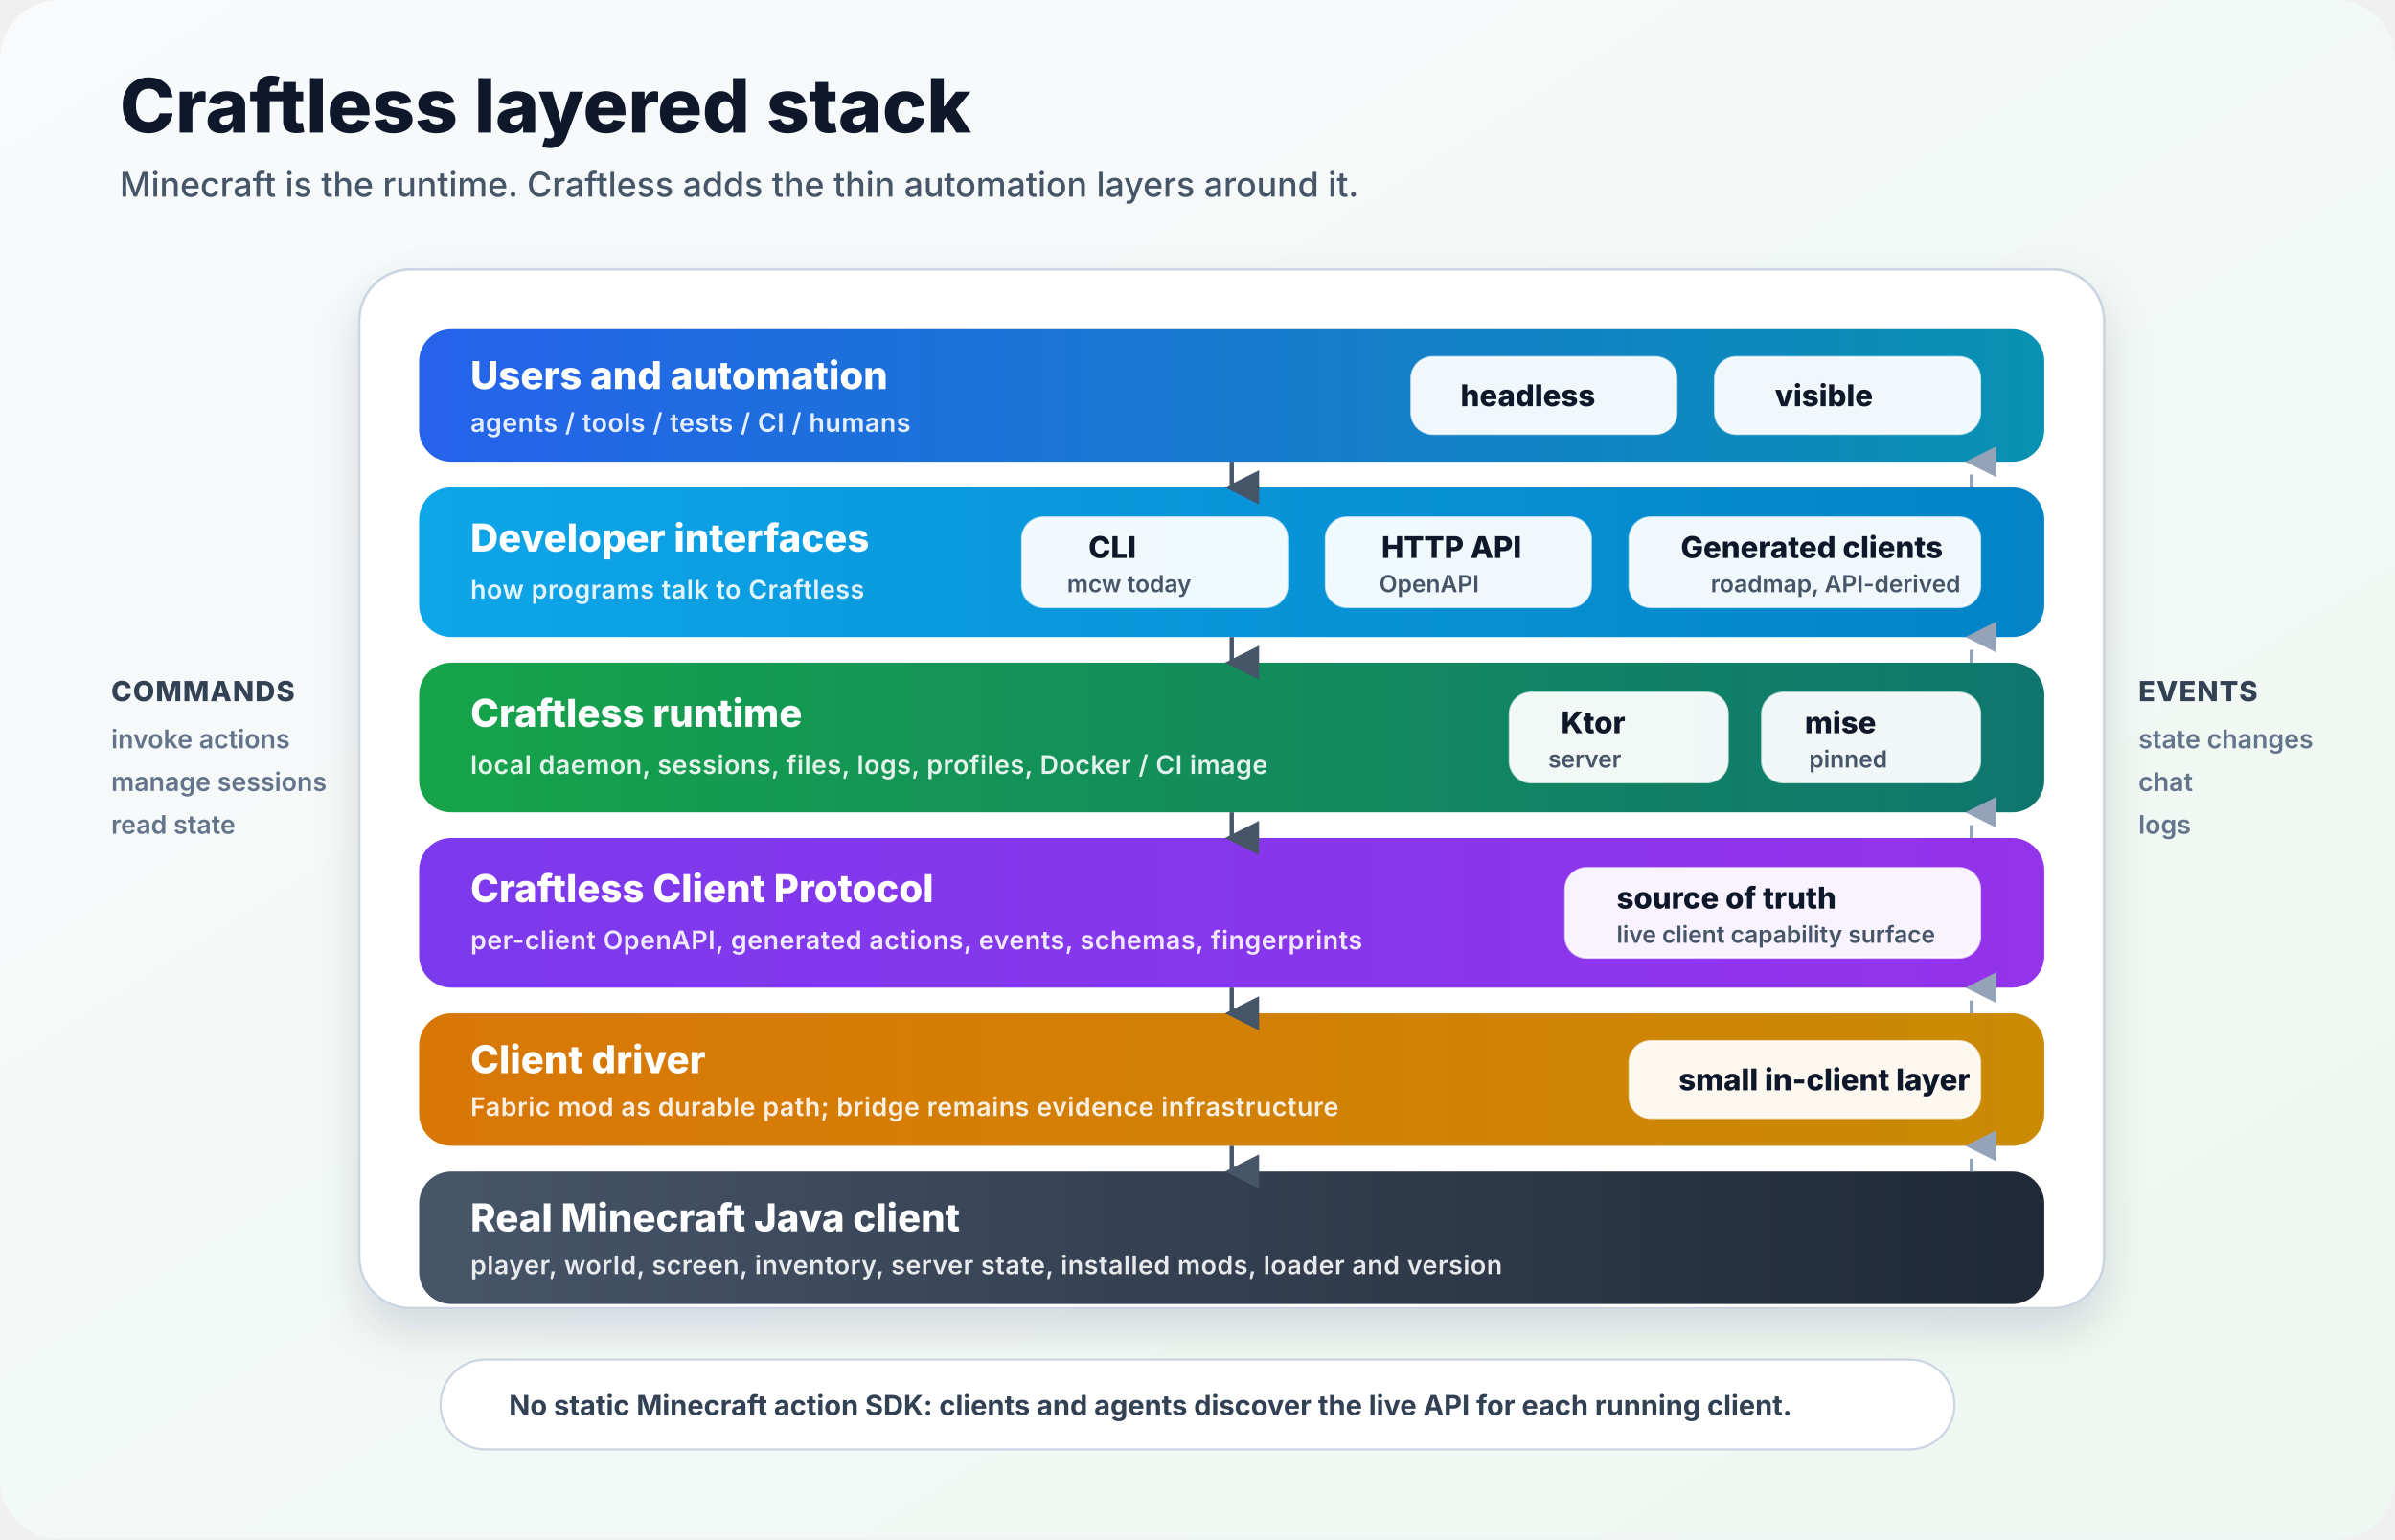
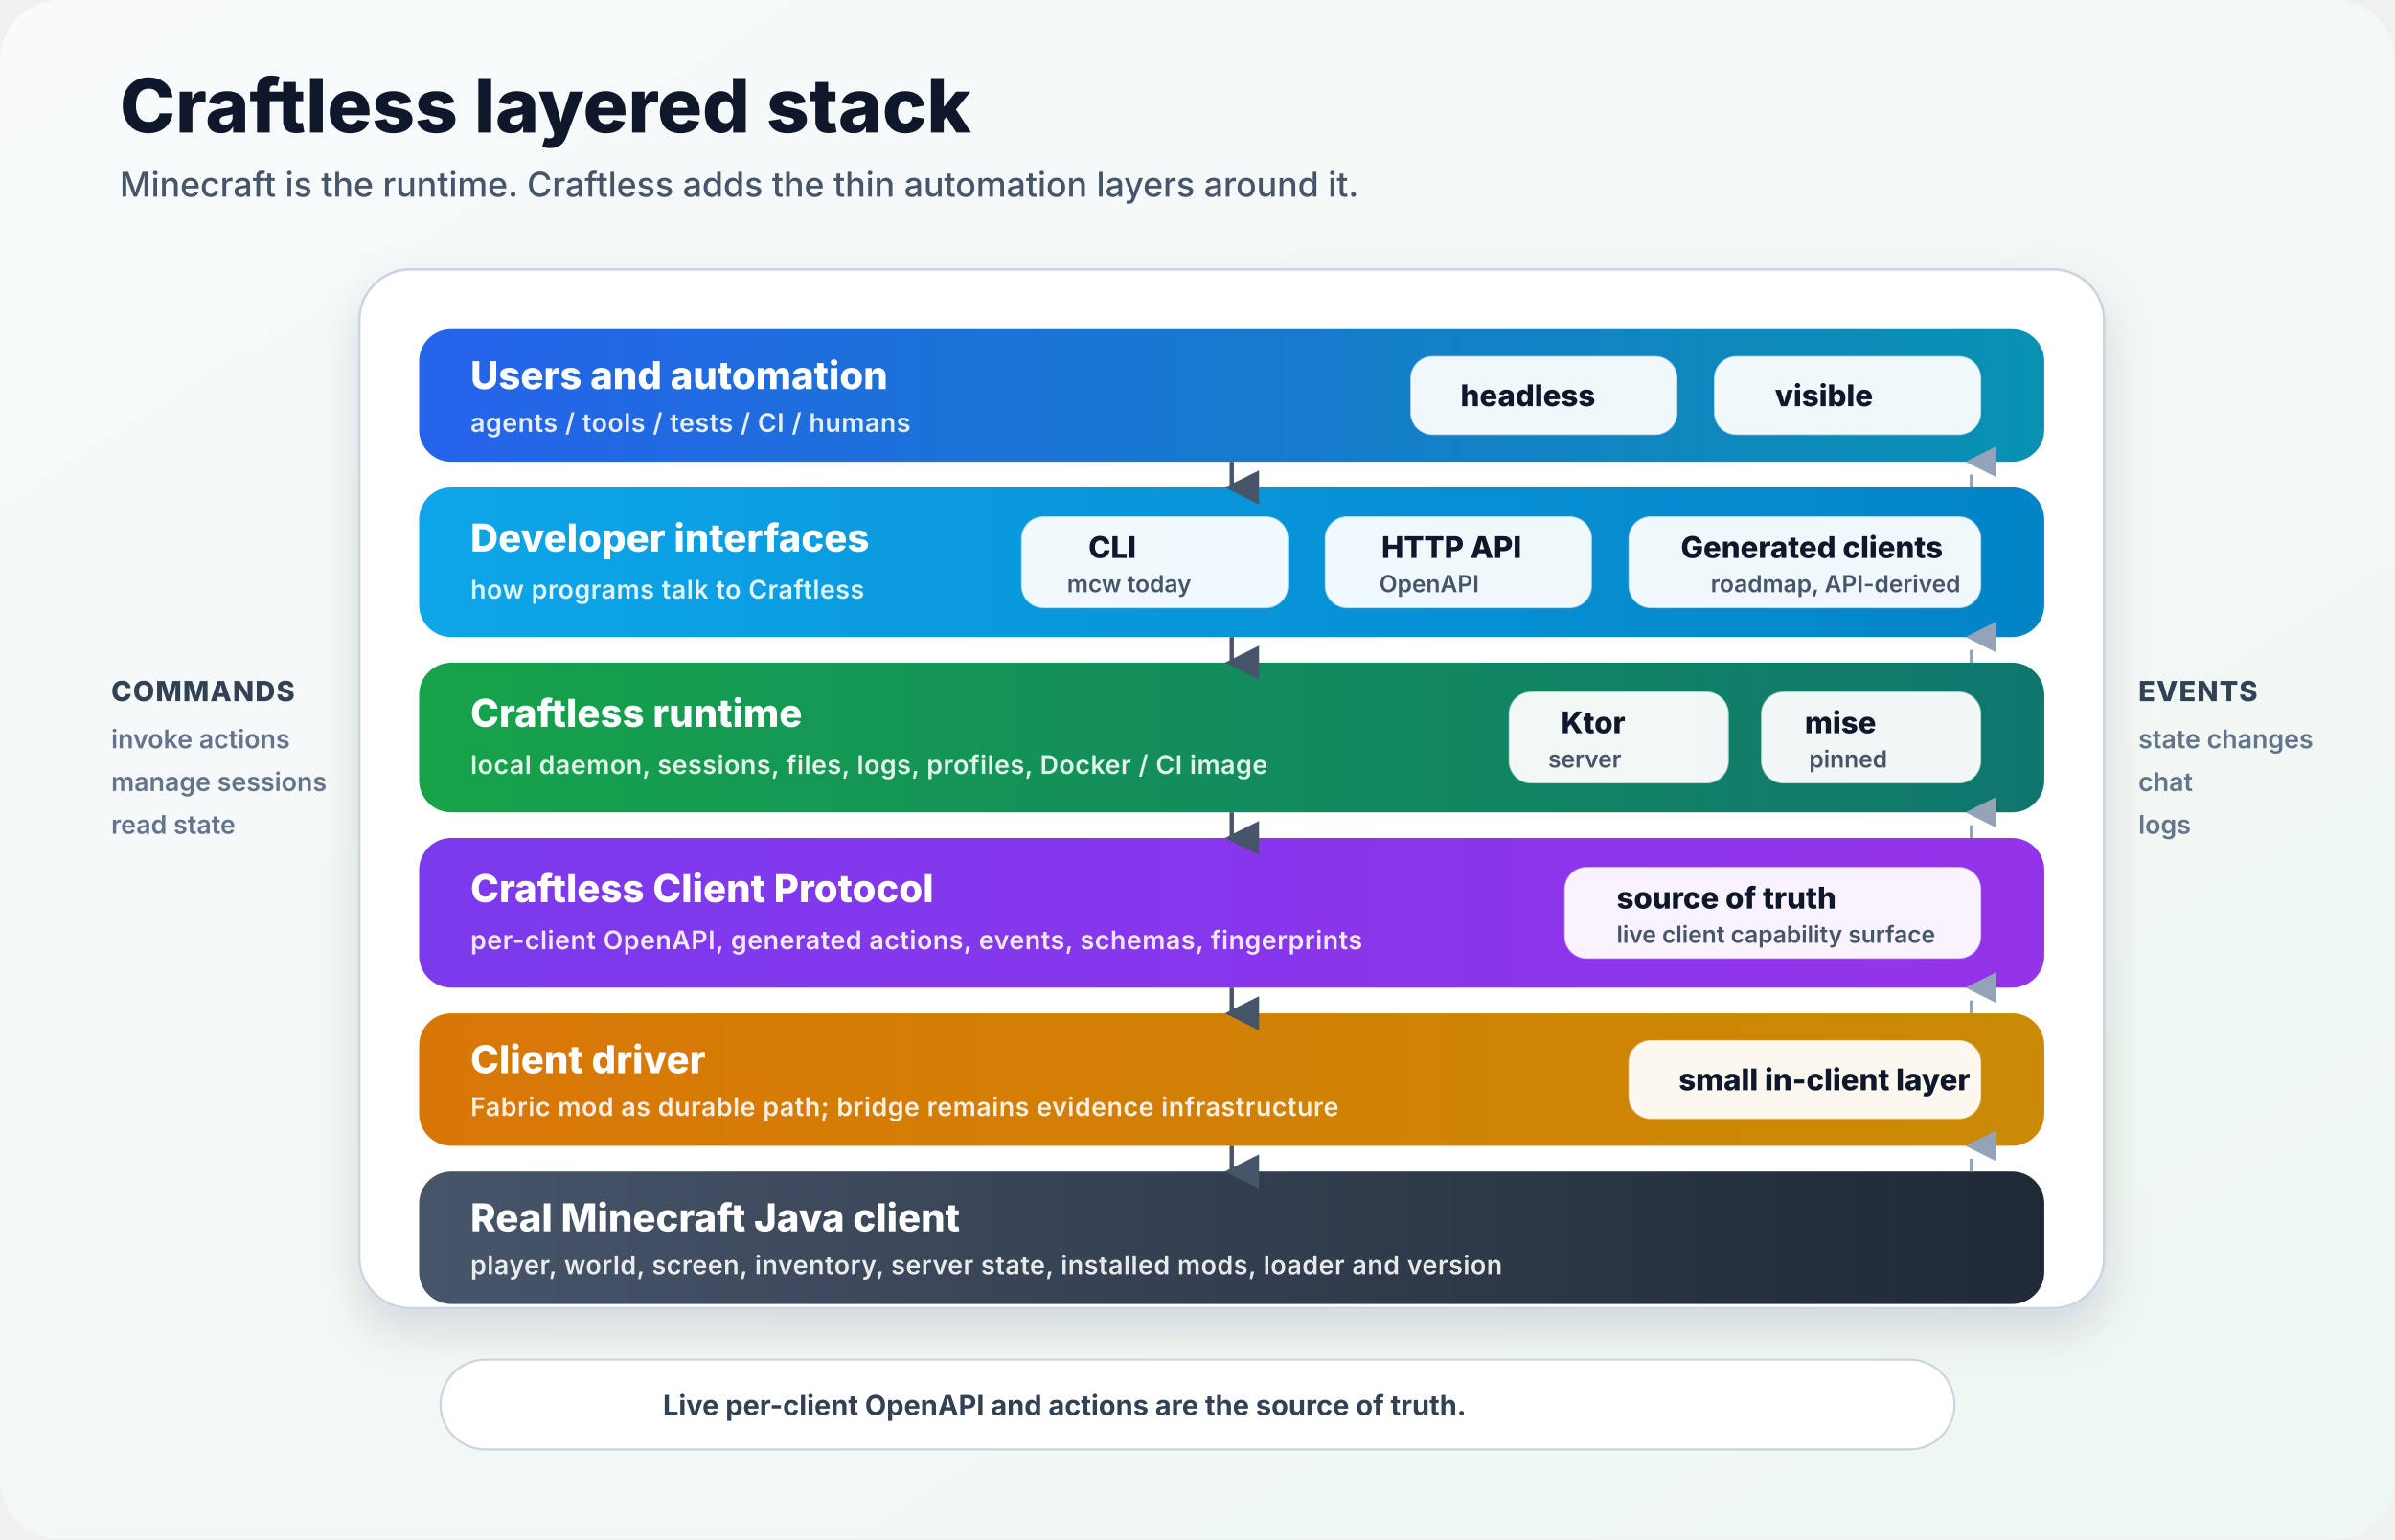
<svg xmlns="http://www.w3.org/2000/svg" width="1120" height="720" viewBox="0 0 1120 720" role="img" aria-labelledby="title desc">
  <defs>
    <linearGradient id="bg" x1="0" x2="1" y1="0" y2="1">
      <stop offset="0%" stop-color="#f8fafc" />
      <stop offset="100%" stop-color="#eef7f1" />
    </linearGradient>
    <linearGradient id="layer-user" x1="0" x2="1" y1="0" y2="0">
      <stop offset="0%" stop-color="#2563eb" />
      <stop offset="100%" stop-color="#0891b2" />
    </linearGradient>
    <linearGradient id="layer-api" x1="0" x2="1" y1="0" y2="0">
      <stop offset="0%" stop-color="#0ea5e9" />
      <stop offset="100%" stop-color="#0284c7" />
    </linearGradient>
    <linearGradient id="layer-runtime" x1="0" x2="1" y1="0" y2="0">
      <stop offset="0%" stop-color="#16a34a" />
      <stop offset="100%" stop-color="#0f766e" />
    </linearGradient>
    <linearGradient id="layer-protocol" x1="0" x2="1" y1="0" y2="0">
      <stop offset="0%" stop-color="#7c3aed" />
      <stop offset="100%" stop-color="#9333ea" />
    </linearGradient>
    <linearGradient id="layer-driver" x1="0" x2="1" y1="0" y2="0">
      <stop offset="0%" stop-color="#d97706" />
      <stop offset="100%" stop-color="#ca8a04" />
    </linearGradient>
    <linearGradient id="layer-client" x1="0" x2="1" y1="0" y2="0">
      <stop offset="0%" stop-color="#475569" />
      <stop offset="100%" stop-color="#1f2937" />
    </linearGradient>
    <filter id="shadow" x="-5%" y="-10%" width="110%" height="130%">
      <feDropShadow dx="0" dy="10" stdDeviation="10" flood-color="#0f172a" flood-opacity="0.13" />
    </filter>
    <marker id="arrow-down" viewBox="0 0 10 10" refX="5" refY="8" markerWidth="8" markerHeight="8" orient="auto">
      <path d="M 0 0 L 5 10 L 10 0 z" fill="#475569" />
    </marker>
    <marker id="arrow-up" viewBox="0 0 10 10" refX="5" refY="2" markerWidth="8" markerHeight="8" orient="auto">
      <path d="M 0 10 L 5 0 L 10 10 z" fill="#94a3b8" />
    </marker>
    <style>
      .root { fill: url(#bg); }
      .title { fill: #0f172a; font: 800 35px system-ui, -apple-system, BlinkMacSystemFont, "Segoe UI", sans-serif; }
      .subtitle { fill: #475569; font: 500 16px system-ui, -apple-system, BlinkMacSystemFont, "Segoe UI", sans-serif; }
      .stack { fill: #ffffff; stroke: #cbd5e1; stroke-width: 1.2; filter: url(#shadow); }
      .layer-label { fill: #ffffff; font: 800 18px system-ui, -apple-system, BlinkMacSystemFont, "Segoe UI", sans-serif; }
      .layer-note { fill: rgba(255,255,255,.88); font: 600 12px system-ui, -apple-system, BlinkMacSystemFont, "Segoe UI", sans-serif; letter-spacing: .02em; }
      .cell { fill: rgba(255,255,255,.94); stroke: rgba(255,255,255,.70); stroke-width: 1; }
      .cell-title { fill: #0f172a; font: 800 14px system-ui, -apple-system, BlinkMacSystemFont, "Segoe UI", sans-serif; }
      .cell-note { fill: #475569; font: 600 11px system-ui, -apple-system, BlinkMacSystemFont, "Segoe UI", sans-serif; }
      .side-title { fill: #334155; font: 800 13px system-ui, -apple-system, BlinkMacSystemFont, "Segoe UI", sans-serif; letter-spacing: .04em; }
      .side-note { fill: #64748b; font: 600 12px system-ui, -apple-system, BlinkMacSystemFont, "Segoe UI", sans-serif; }
      .down { stroke: #475569; stroke-width: 2; marker-end: url(#arrow-down); }
      .up { stroke: #94a3b8; stroke-width: 1.8; stroke-dasharray: 6 7; marker-end: url(#arrow-up); }
      .callout { fill: #ffffff; stroke: #cbd5e1; stroke-width: 1; }
      .callout-text { fill: #334155; font: 700 13px system-ui, -apple-system, BlinkMacSystemFont, "Segoe UI", sans-serif; }
    </style>
  </defs>
  <rect class="root" width="1120" height="720" rx="28" />
  <text class="title" x="56" y="62">Craftless layered stack</text>
  <text class="subtitle" x="56" y="92">Minecraft is the runtime. Craftless adds the thin automation layers around it.</text>
  <rect class="stack" x="168" y="126" width="816" height="486" rx="24" />
  <g transform="translate(196 154)">
    <rect width="760" height="62" rx="15" fill="url(#layer-user)" />
    <text class="layer-label" x="24" y="28">Users and automation</text>
    <text class="layer-note" x="24" y="48">agents / tools / tests / CI / humans</text>
    <rect class="cell" x="464" y="13" width="124" height="36" rx="10" />
    <text class="cell-title" x="487" y="36">headless</text>
    <rect class="cell" x="606" y="13" width="124" height="36" rx="10" />
    <text class="cell-title" x="634" y="36">visible</text>
  </g>
  <g transform="translate(196 228)">
    <rect width="760" height="70" rx="15" fill="url(#layer-api)" />
    <text class="layer-label" x="24" y="30">Developer interfaces</text>
    <text class="layer-note" x="24" y="52">how programs talk to Craftless</text>
    <rect class="cell" x="282" y="14" width="124" height="42" rx="10" />
    <text class="cell-title" x="313" y="33">CLI</text>
    <text class="cell-note" x="303" y="49">mcw today</text>
    <rect class="cell" x="424" y="14" width="124" height="42" rx="10" />
    <text class="cell-title" x="450" y="33">HTTP API</text>
    <text class="cell-note" x="449" y="49">OpenAPI</text>
    <rect class="cell" x="566" y="14" width="164" height="42" rx="10" />
    <text class="cell-title" x="590" y="33">Generated clients</text>
    <text class="cell-note" x="604" y="49">roadmap, API-derived</text>
  </g>
  <g transform="translate(196 310)">
    <rect width="760" height="70" rx="15" fill="url(#layer-runtime)" />
    <text class="layer-label" x="24" y="30">Craftless runtime</text>
    <text class="layer-note" x="24" y="52">local daemon, sessions, files, logs, profiles, Docker / CI image</text>
    <rect class="cell" x="510" y="14" width="102" height="42" rx="10" />
    <text class="cell-title" x="534" y="33">Ktor</text>
    <text class="cell-note" x="528" y="49">server</text>
    <rect class="cell" x="628" y="14" width="102" height="42" rx="10" />
    <text class="cell-title" x="648" y="33">mise</text>
    <text class="cell-note" x="650" y="49">pinned</text>
  </g>
  <g transform="translate(196 392)">
    <rect width="760" height="70" rx="15" fill="url(#layer-protocol)" />
    <text class="layer-label" x="24" y="30">Craftless Client Protocol</text>
    <text class="layer-note" x="24" y="52">per-client OpenAPI, generated actions, events, schemas, fingerprints</text>
    <rect class="cell" x="536" y="14" width="194" height="42" rx="10" />
    <text class="cell-title" x="560" y="33">source of truth</text>
    <text class="cell-note" x="560" y="49">live client capability surface</text>
  </g>
  <g transform="translate(196 474)">
    <rect width="760" height="62" rx="15" fill="url(#layer-driver)" />
    <text class="layer-label" x="24" y="28">Client driver</text>
    <text class="layer-note" x="24" y="48">Fabric mod as durable path; bridge remains evidence infrastructure</text>
    <rect class="cell" x="566" y="13" width="164" height="36" rx="10" />
    <text class="cell-title" x="589" y="36">small in-client layer</text>
  </g>
  <g transform="translate(196 548)">
    <rect width="760" height="62" rx="15" fill="url(#layer-client)" />
    <text class="layer-label" x="24" y="28">Real Minecraft Java client</text>
    <text class="layer-note" x="24" y="48">player, world, screen, inventory, server state, installed mods, loader and version</text>
  </g>
  <line class="down" x1="576" y1="216" x2="576" y2="228" />
  <line class="down" x1="576" y1="298" x2="576" y2="310" />
  <line class="down" x1="576" y1="380" x2="576" y2="392" />
  <line class="down" x1="576" y1="462" x2="576" y2="474" />
  <line class="down" x1="576" y1="536" x2="576" y2="548" />
  <line class="up" x1="922" y1="548" x2="922" y2="536" />
  <line class="up" x1="922" y1="474" x2="922" y2="462" />
  <line class="up" x1="922" y1="392" x2="922" y2="380" />
  <line class="up" x1="922" y1="310" x2="922" y2="298" />
  <line class="up" x1="922" y1="228" x2="922" y2="216" />
  <text class="side-title" x="52" y="328">COMMANDS</text>
  <text class="side-note" x="52" y="350">invoke actions</text>
  <text class="side-note" x="52" y="370">manage sessions</text>
  <text class="side-note" x="52" y="390">read state</text>
  <text class="side-title" x="1000" y="328">EVENTS</text>
  <text class="side-note" x="1000" y="350">state changes</text>
  <text class="side-note" x="1000" y="370">chat</text>
  <text class="side-note" x="1000" y="390">logs</text>
  <rect class="callout" x="206" y="636" width="708" height="42" rx="21" />
-   <text class="callout-text" x="238" y="662">No static Minecraft action SDK: clients and agents discover the live API for each running client.</text>
+   <text class="callout-text" x="310" y="662">Live per-client OpenAPI and actions are the source of truth.</text>
</svg>
